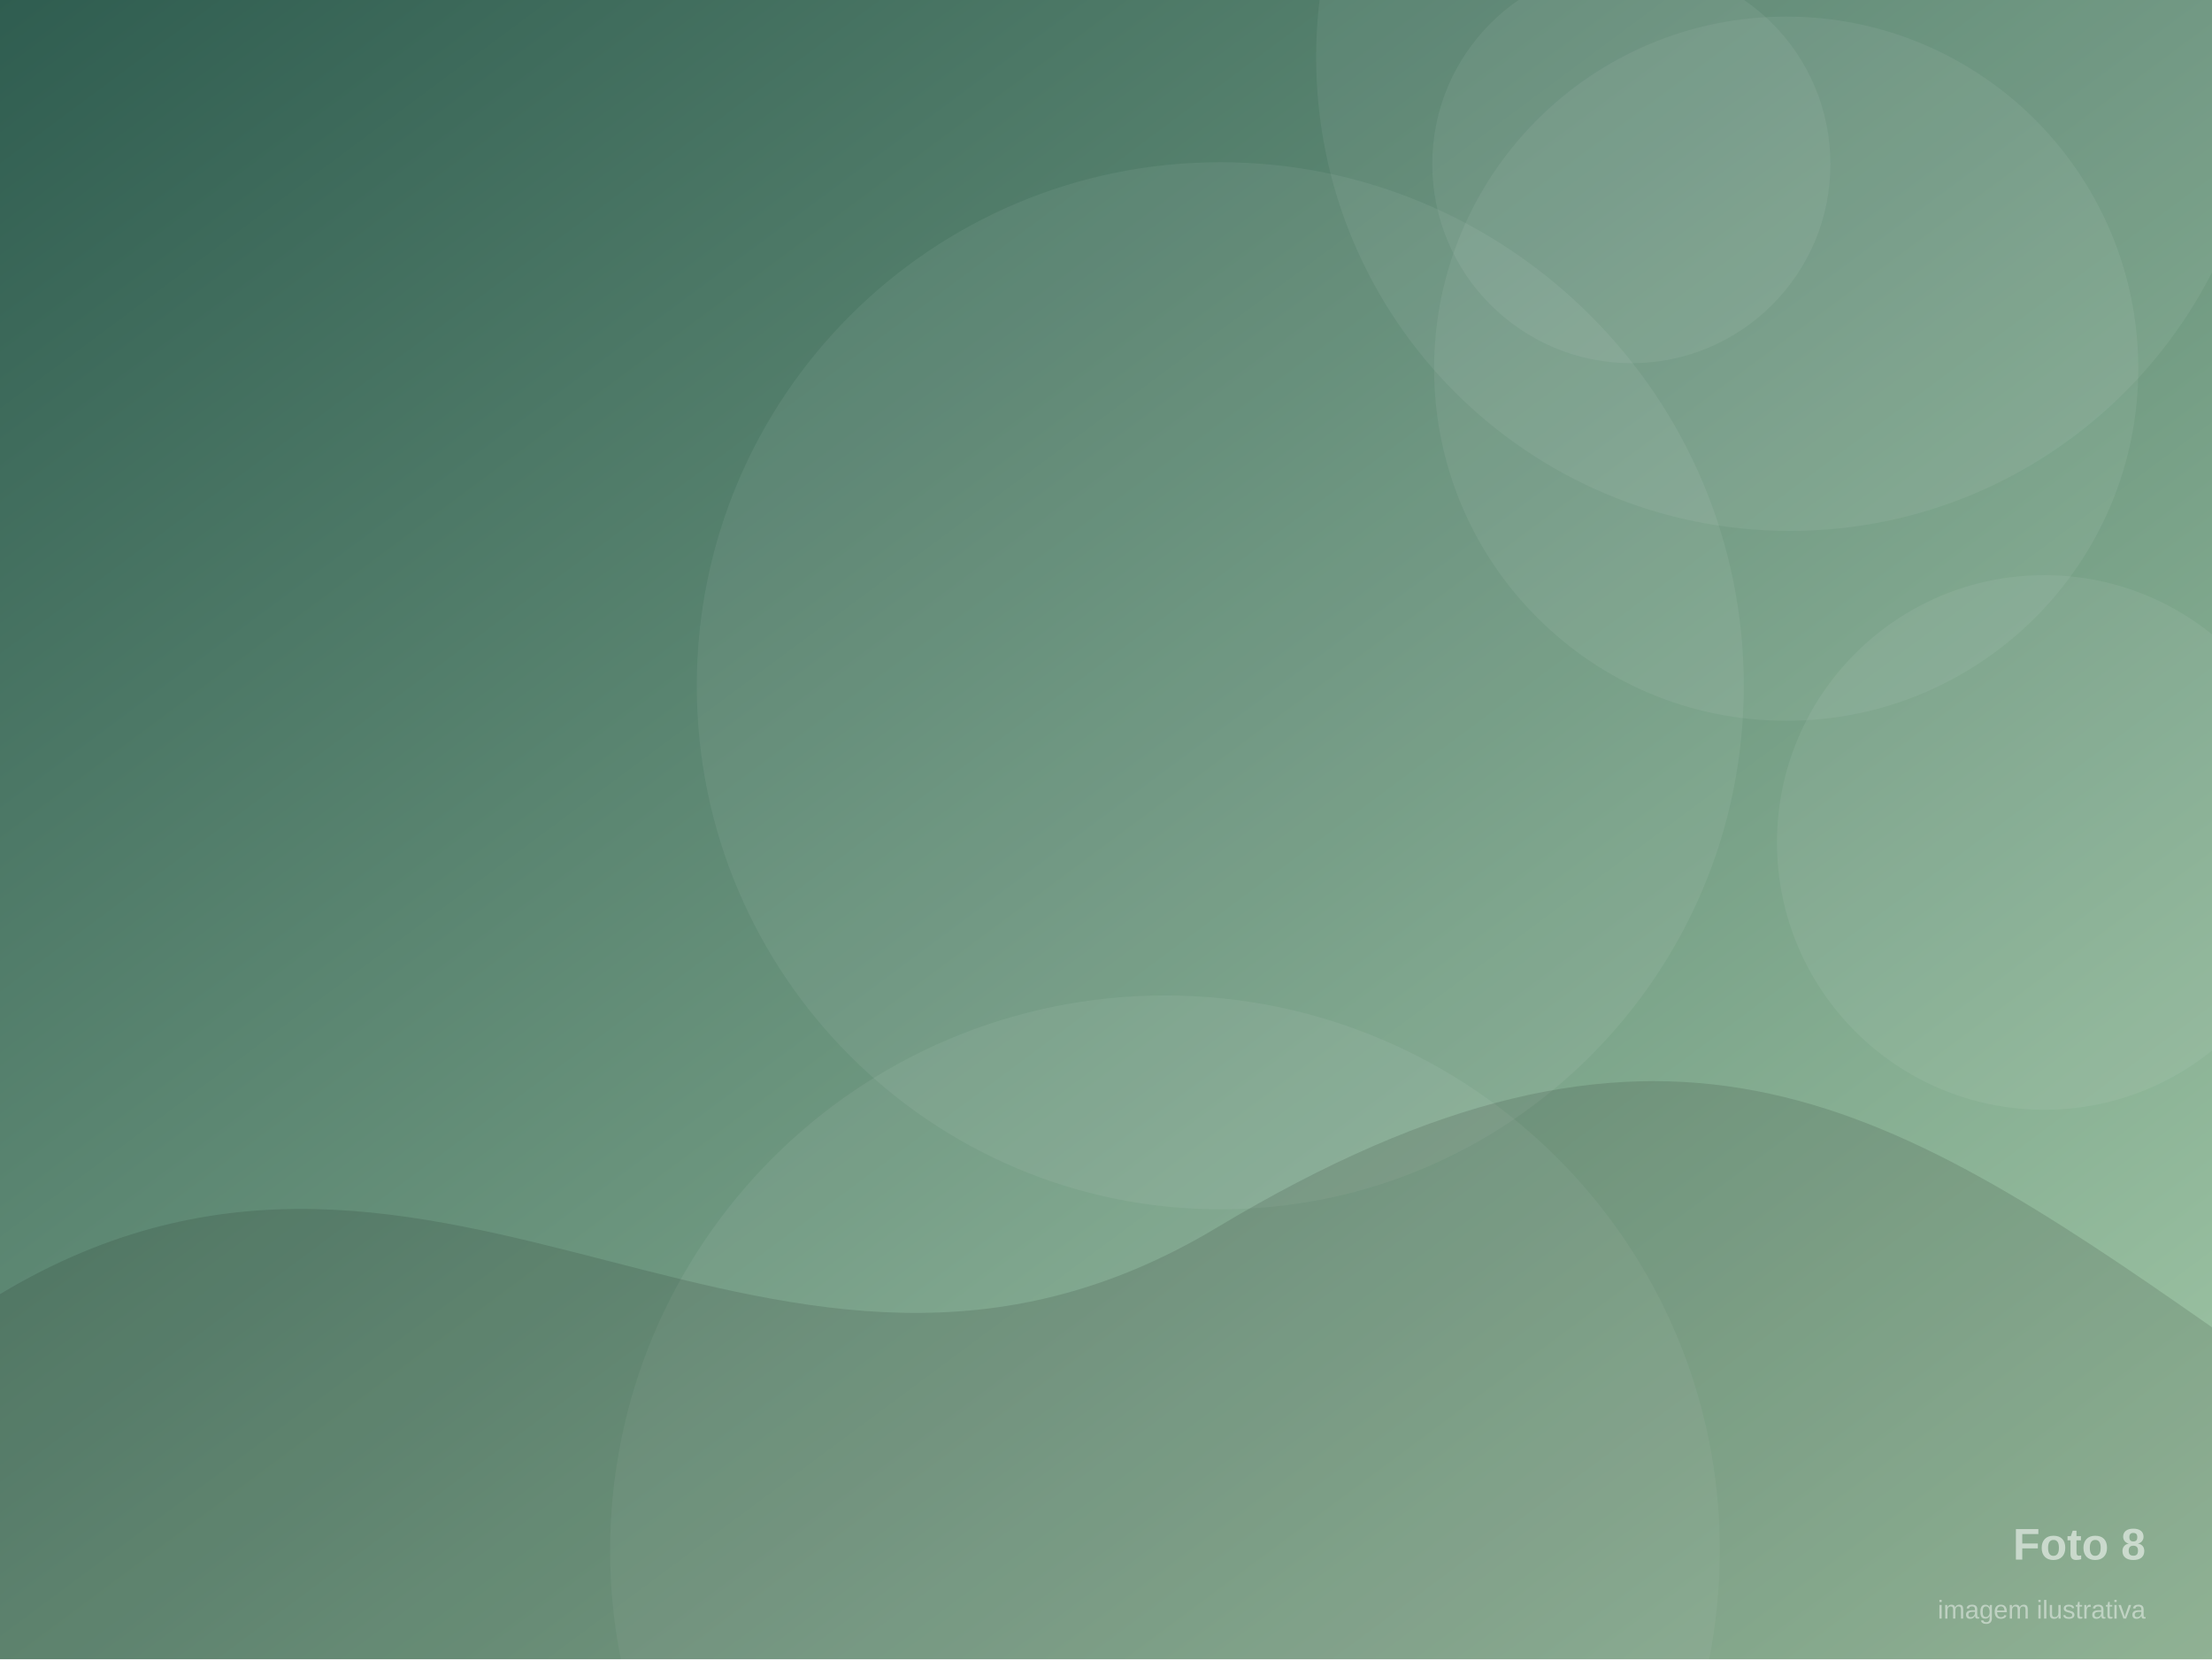
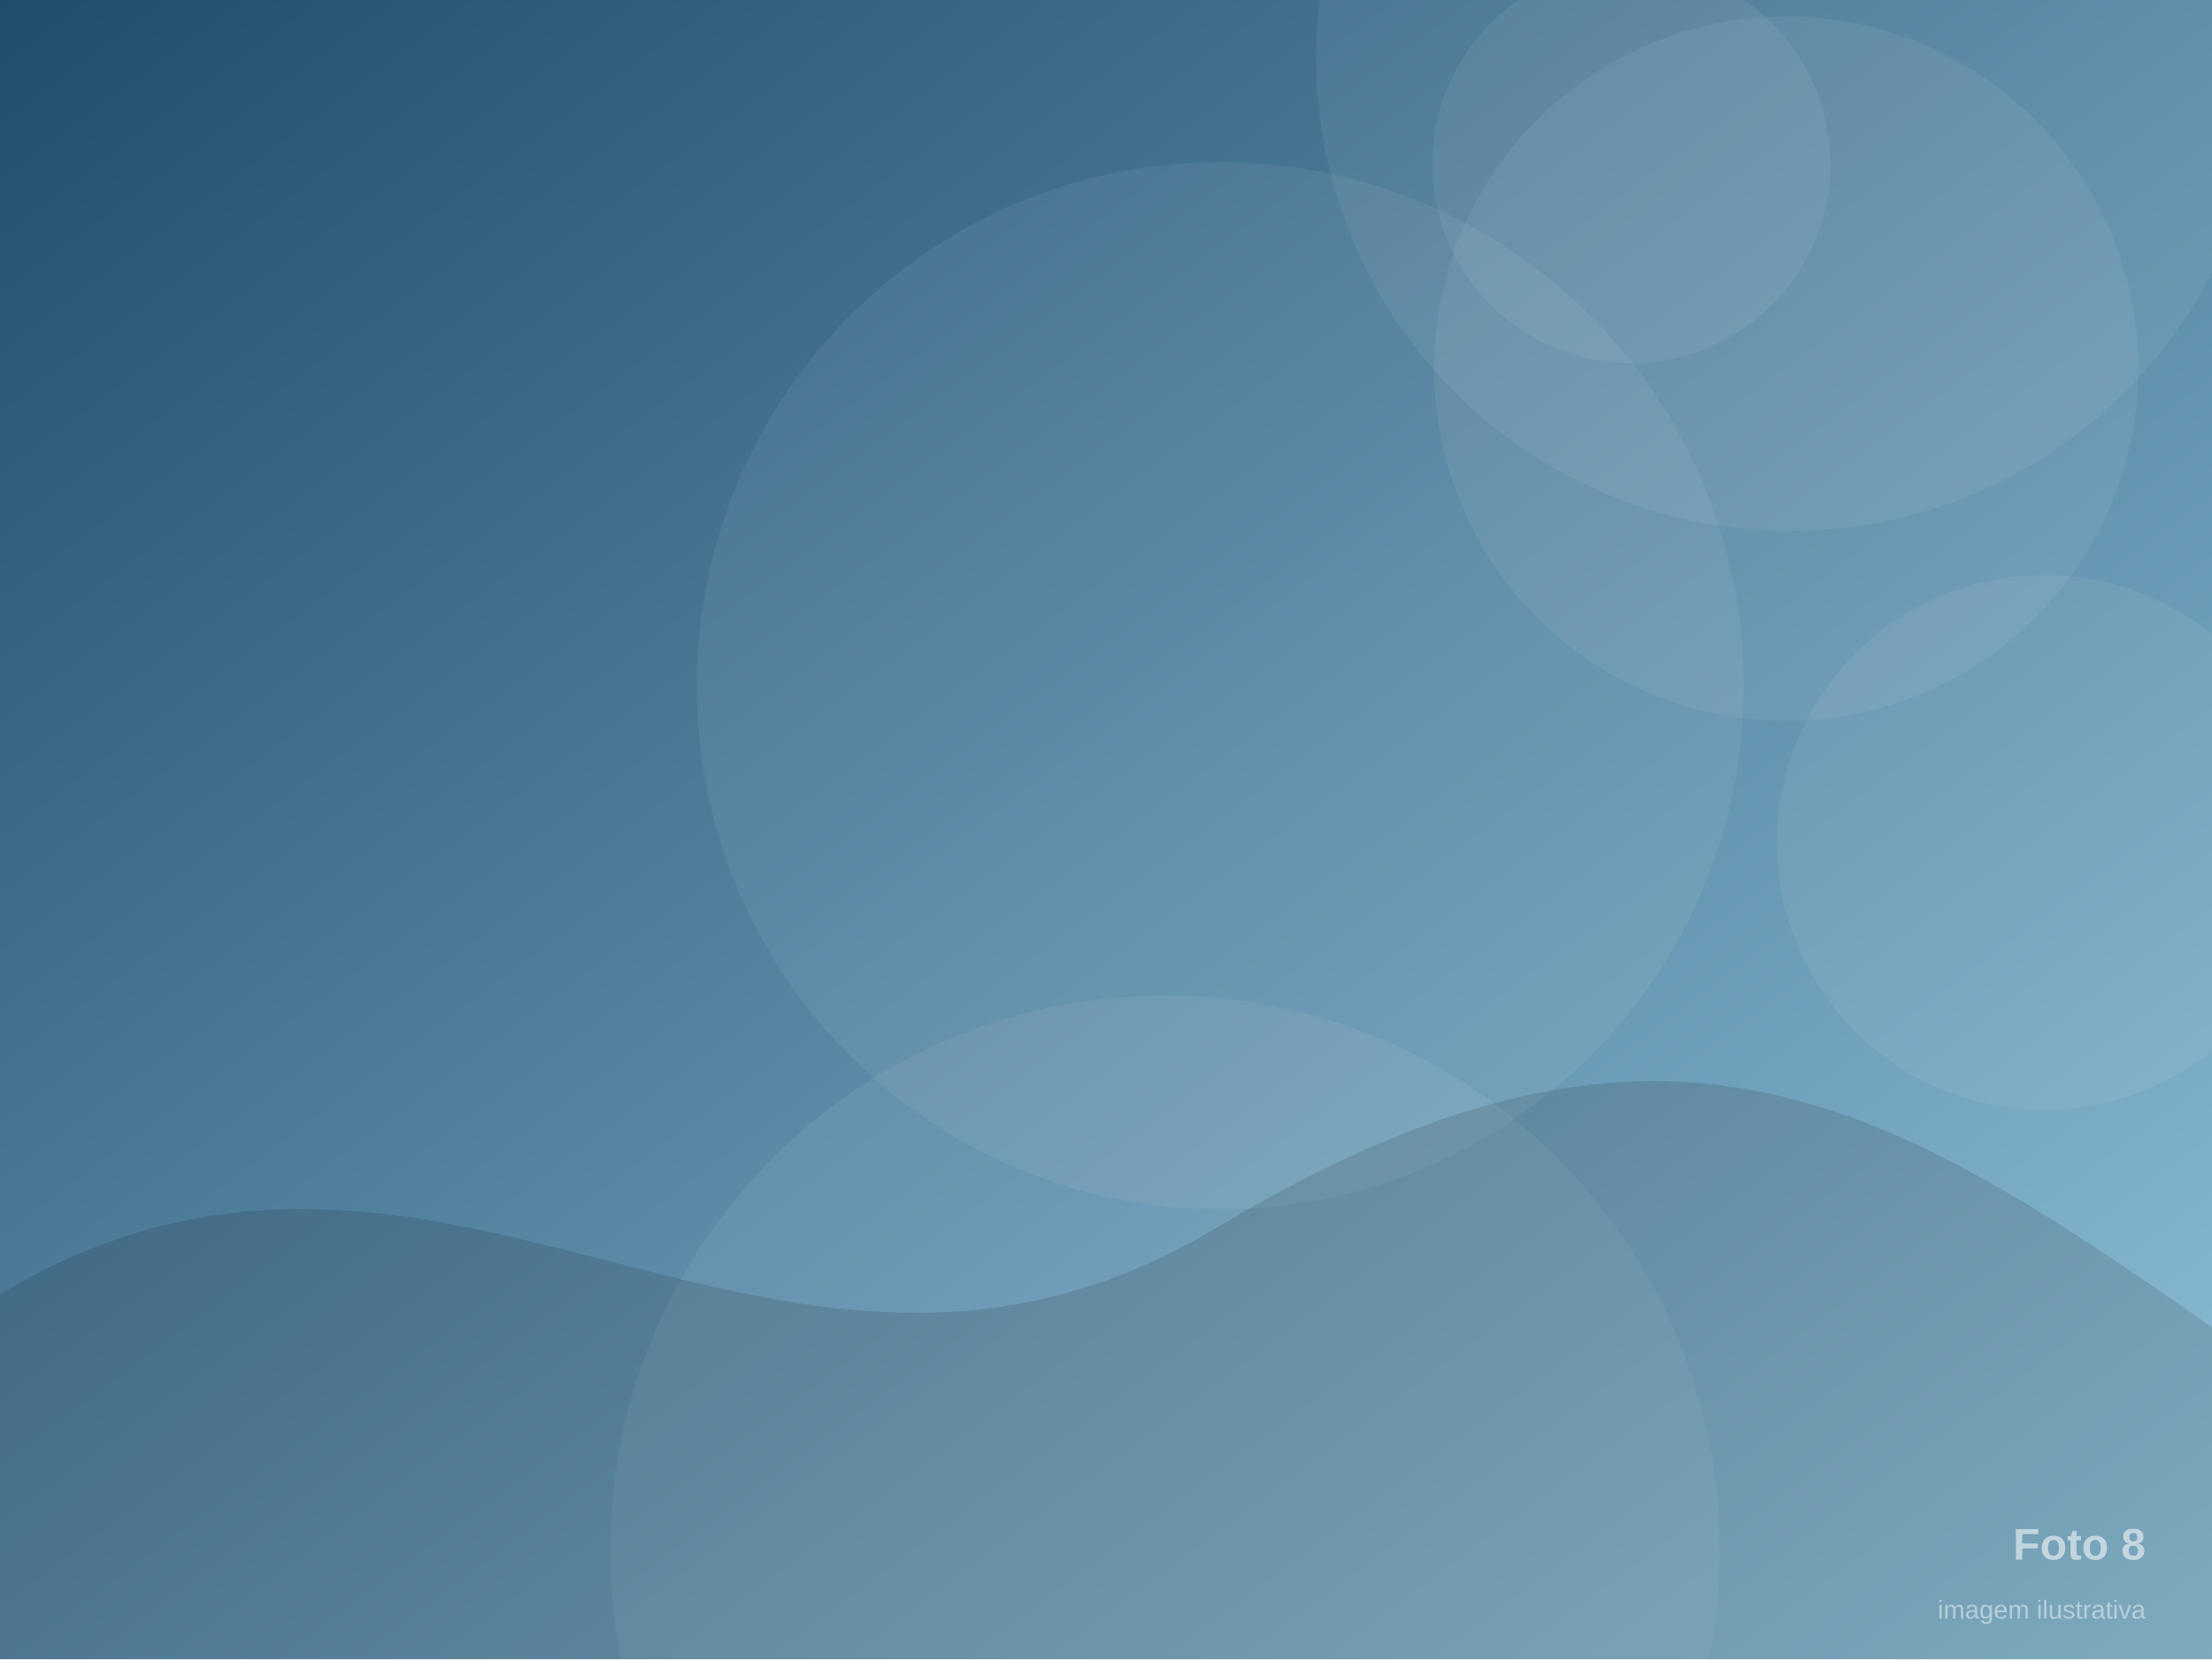
<svg xmlns="http://www.w3.org/2000/svg" width="1200" height="900" viewBox="0 0 1200 900" role="img" aria-label="Foto 8">
  <defs>
    <linearGradient id="g" x1="0" y1="0" x2="1" y2="1">
-       <stop offset="0" stop-color="#2f5d50" />
-       <stop offset="1" stop-color="#a3c9a8" />
+       <stop offset="0" stop-color="#1f4d6e" />
+       <stop offset="1" stop-color="#8fc1d9" />
    </linearGradient>
  </defs>
  <rect width="1200" height="900" fill="url(#g)" />
  <circle cx="632" cy="841" r="301" fill="#ffffff" opacity="0.06" />
  <circle cx="885" cy="89" r="108" fill="#ffffff" opacity="0.06" />
  <circle cx="969" cy="200" r="191" fill="#ffffff" opacity="0.06" />
  <circle cx="1109" cy="457" r="145" fill="#ffffff" opacity="0.06" />
  <circle cx="662" cy="372" r="284" fill="#ffffff" opacity="0.06" />
  <circle cx="971" cy="31" r="257" fill="#ffffff" opacity="0.06" />
  <path d="M0 702 C 240 558, 420 810, 660 666 S 1020 594, 1200 720 L 1200 900 L 0 900 Z" fill="#000" opacity="0.12" />
  <g font-family="Montserrat, Arial, sans-serif" text-anchor="end" fill="#ffffff">
    <text x="1164" y="846" font-size="24" font-weight="700" opacity="0.55">Foto 8</text>
    <text x="1164" y="878" font-size="14" opacity="0.45">imagem ilustrativa</text>
  </g>
</svg>
